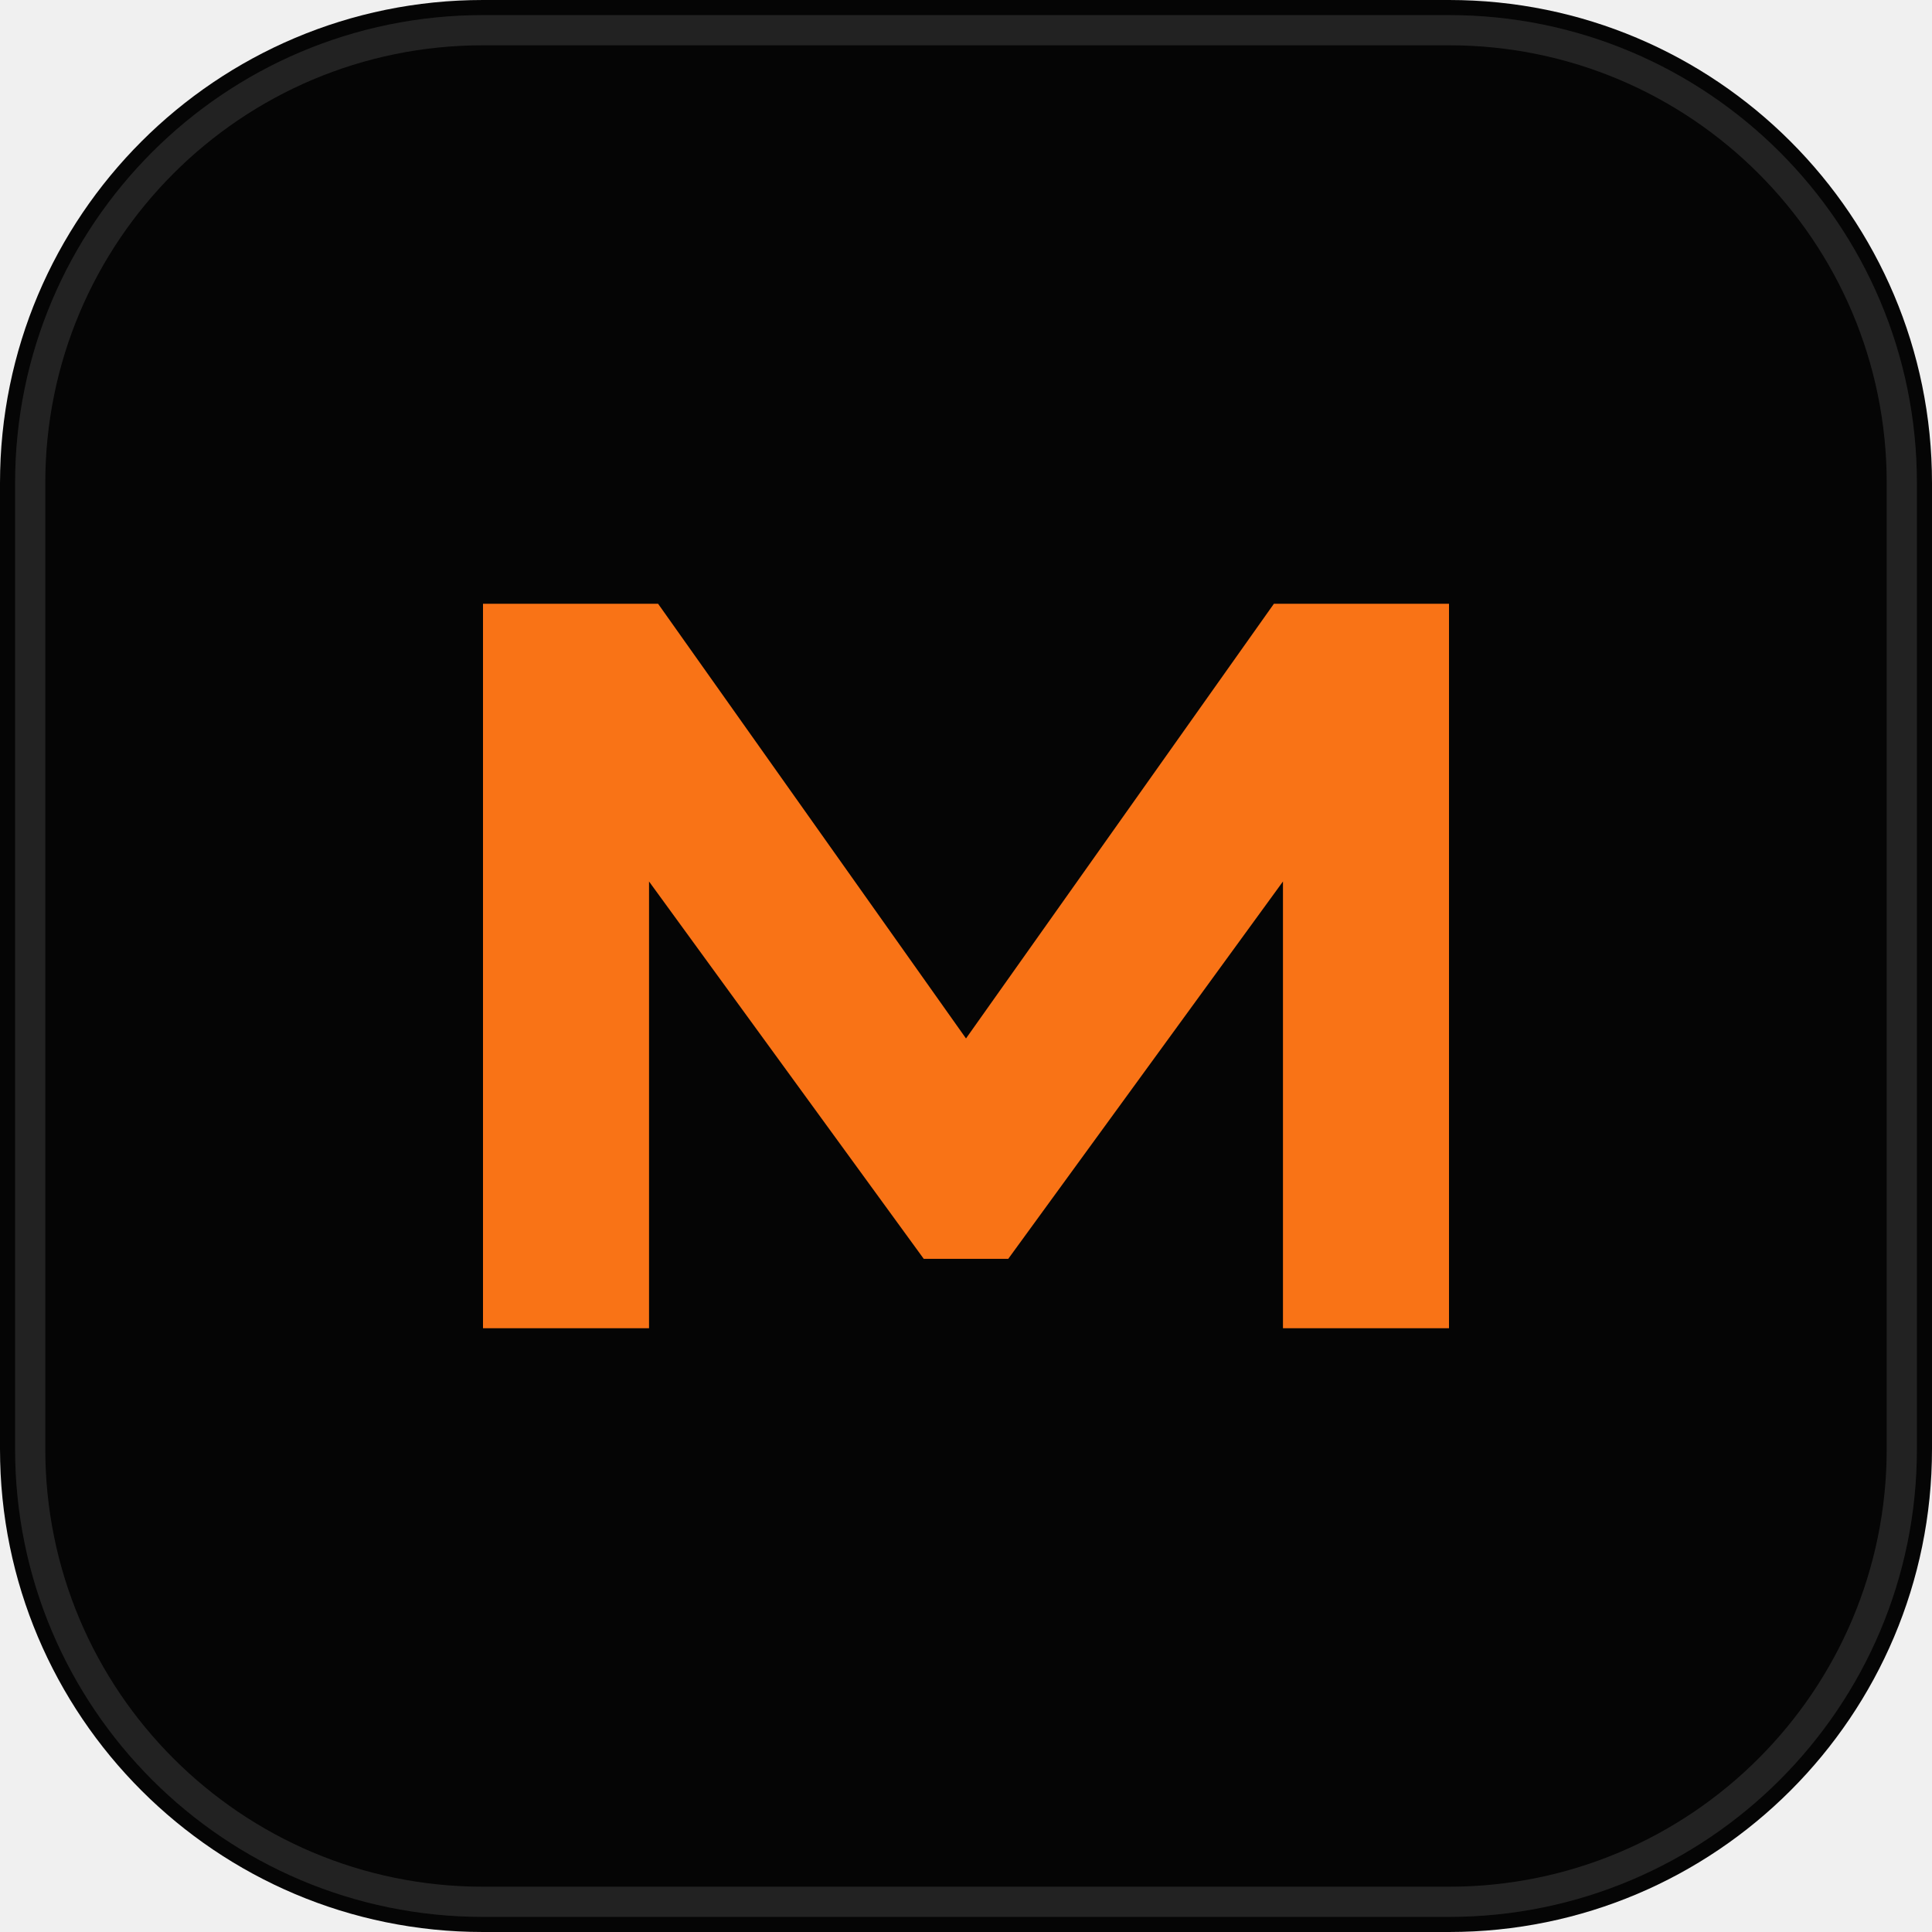
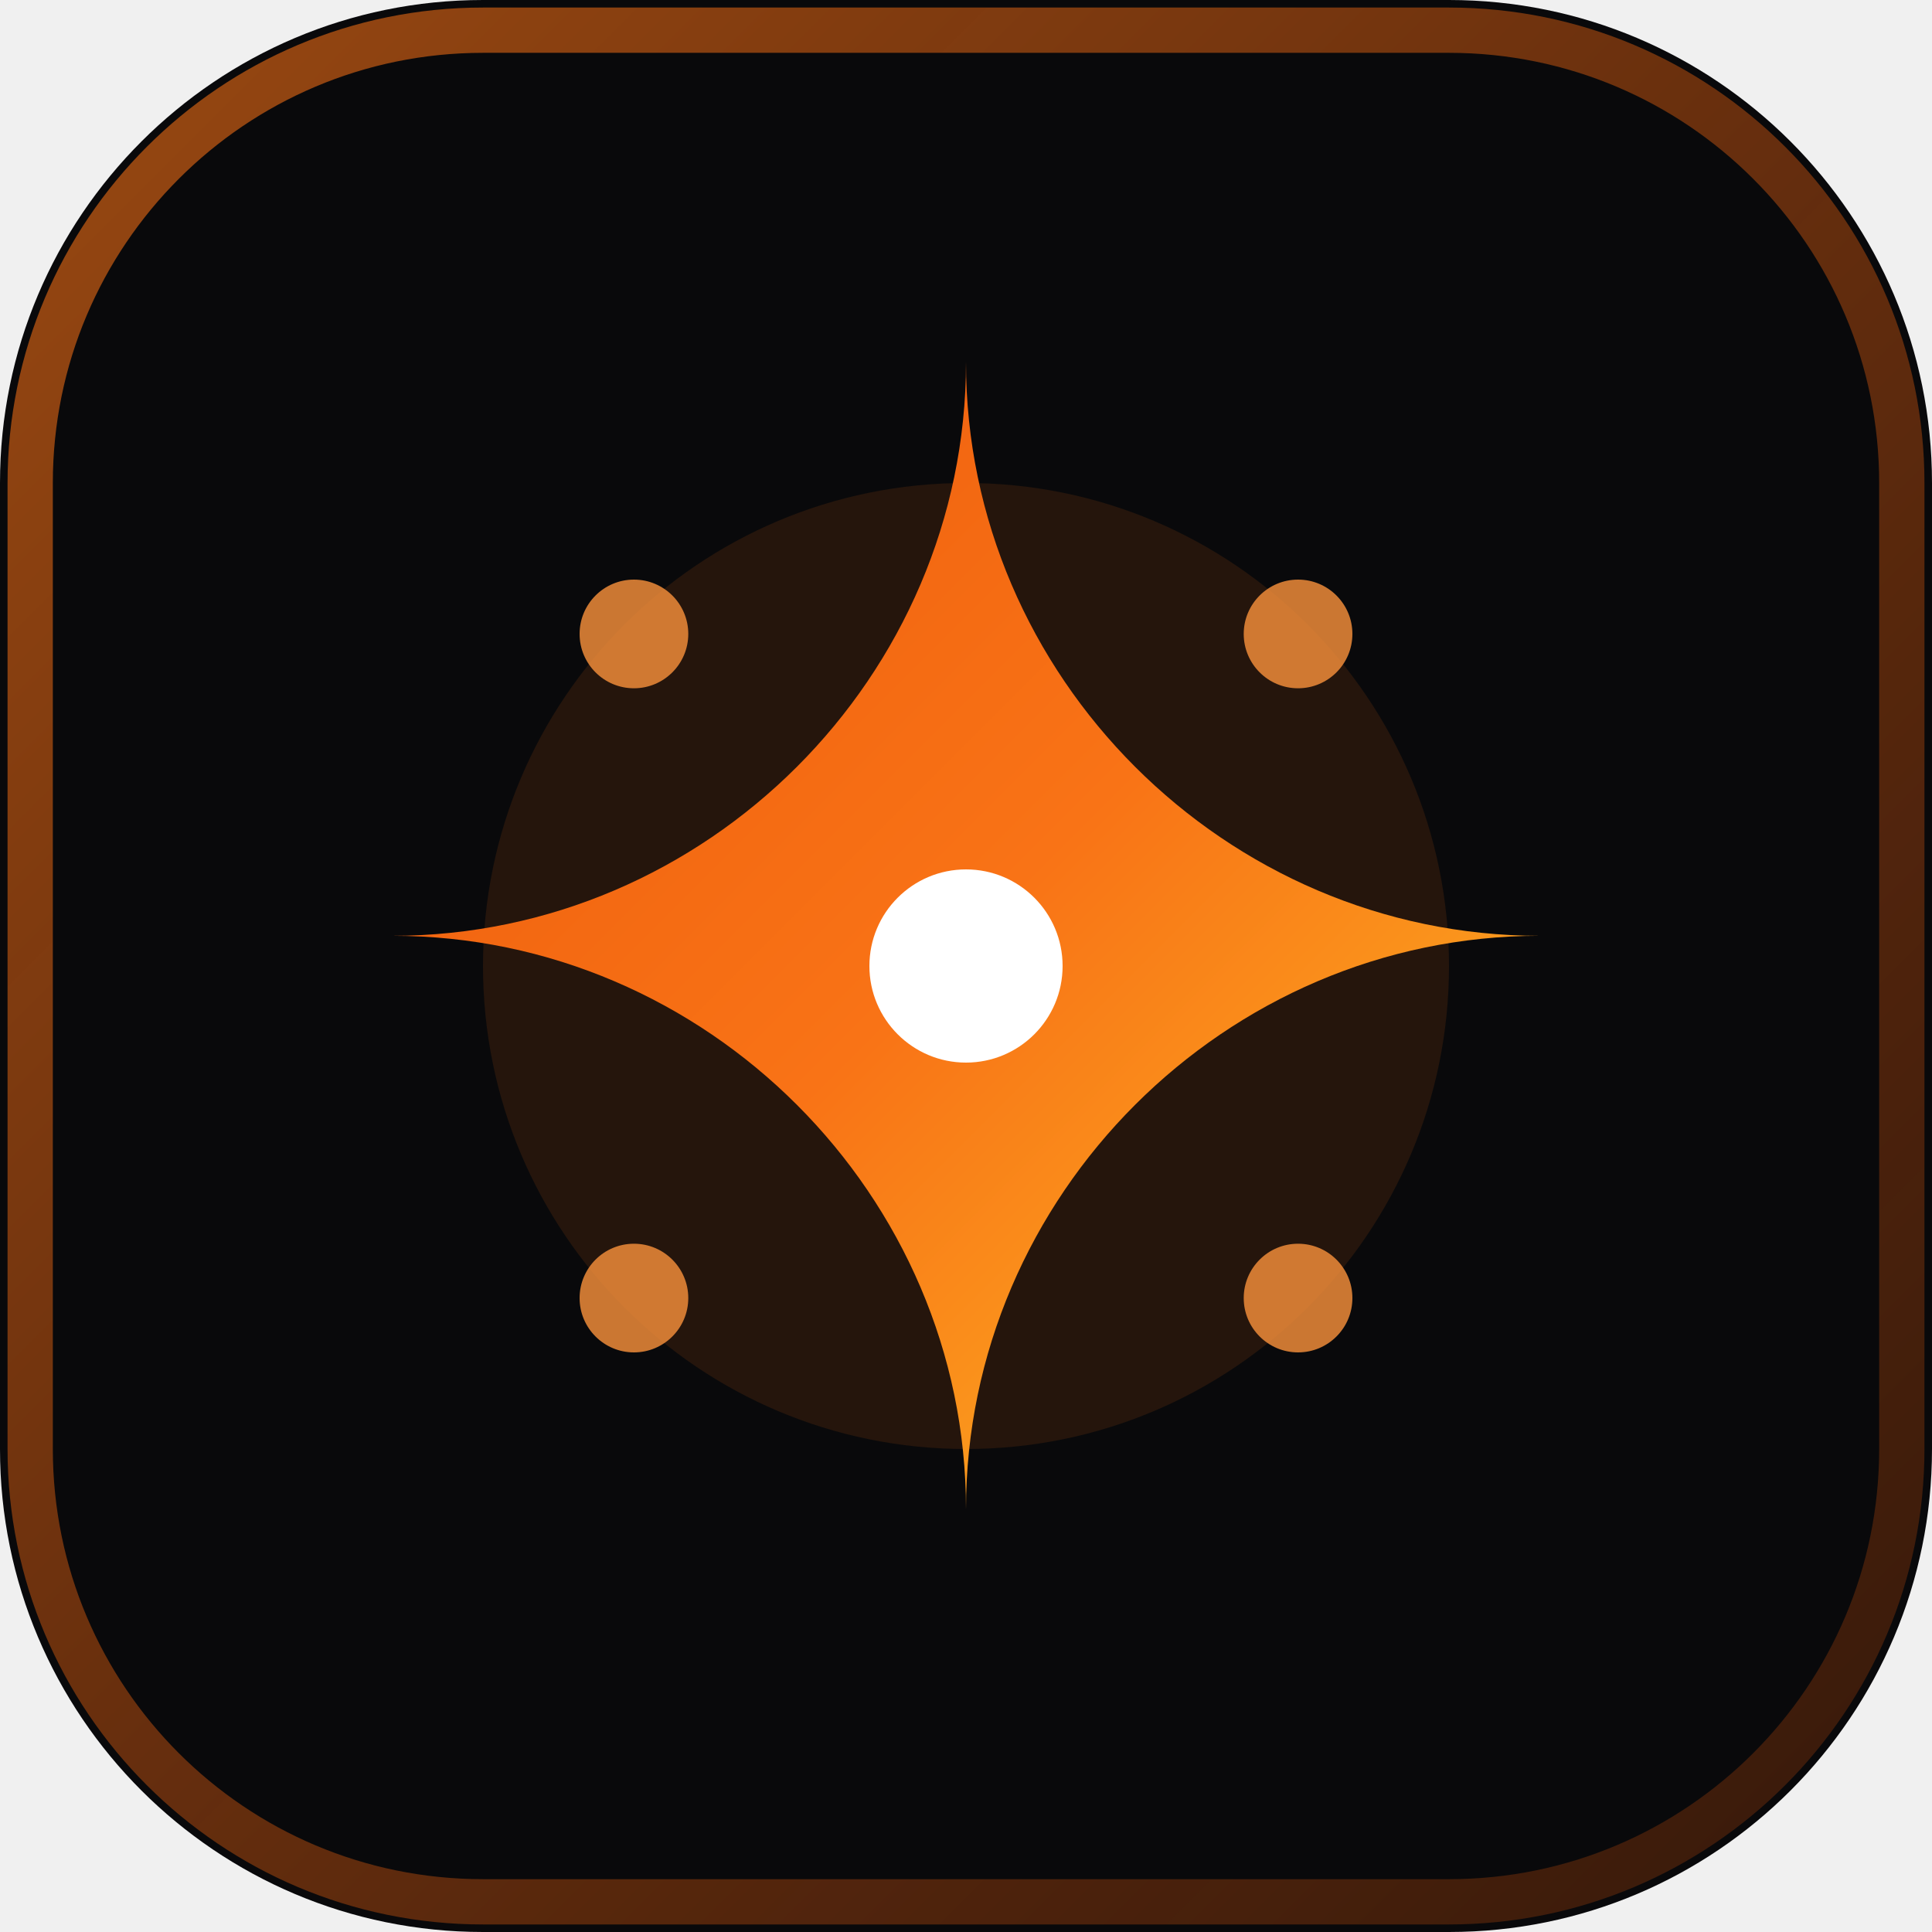
<svg xmlns="http://www.w3.org/2000/svg" width="64" height="64" viewBox="0 0 64 64">
-   <rect width="64" height="64" rx="16" fill="#050505" />
-   <rect x="1" y="1" width="62" height="62" rx="15" fill="none" stroke="#ffffff" stroke-opacity="0.12" />
-   <path d="M16 44V20h5.8l10.2 14.4L42.2 20H48v24h-5.5V29.2l-9.1 12.5h-2.8l-9.1-12.5V44Z" fill="#f97316" />
+   <defs>
+     <linearGradient id="favGrad" x1="0%" y1="0%" x2="100%" y2="100%">
+       <stop offset="0%" stop-color="#ea580c" />
+       <stop offset="50%" stop-color="#f97316" />
+       <stop offset="100%" stop-color="#fbbf24" />
+     </linearGradient>
+     <linearGradient id="favBorder" x1="0%" y1="0%" x2="100%" y2="100%">
+       <stop offset="0%" stop-color="#f97316" stop-opacity="0.6" />
+       <stop offset="100%" stop-color="#ea580c" stop-opacity="0.2" />
+     </linearGradient>
+   </defs>
+   <rect width="64" height="64" rx="16" fill="#09090b" />
+   <rect x="1" y="1" width="62" height="62" rx="15" fill="none" stroke="url(#favBorder)" stroke-width="1.5" />
+   <circle cx="32" cy="32" r="16" fill="#f97316" fill-opacity="0.12" />
+   <path d="M32 12c0 10.4-8.6 19-19 19 10.4 0 19 8.6 19 19 0-10.4 8.6-19 19-19-10.4 0-19-8.6-19-19Z" fill="url(#favGrad)" />
+   <circle cx="21" cy="21" r="1.8" fill="#fb923c" fill-opacity="0.8" />
+   <circle cx="43" cy="21" r="1.8" fill="#fb923c" fill-opacity="0.8" />
+   <circle cx="21" cy="43" r="1.8" fill="#fb923c" fill-opacity="0.8" />
+   <circle cx="43" cy="43" r="1.8" fill="#fb923c" fill-opacity="0.8" />
+   <circle cx="32" cy="32" r="3.2" fill="#ffffff" />
</svg>
